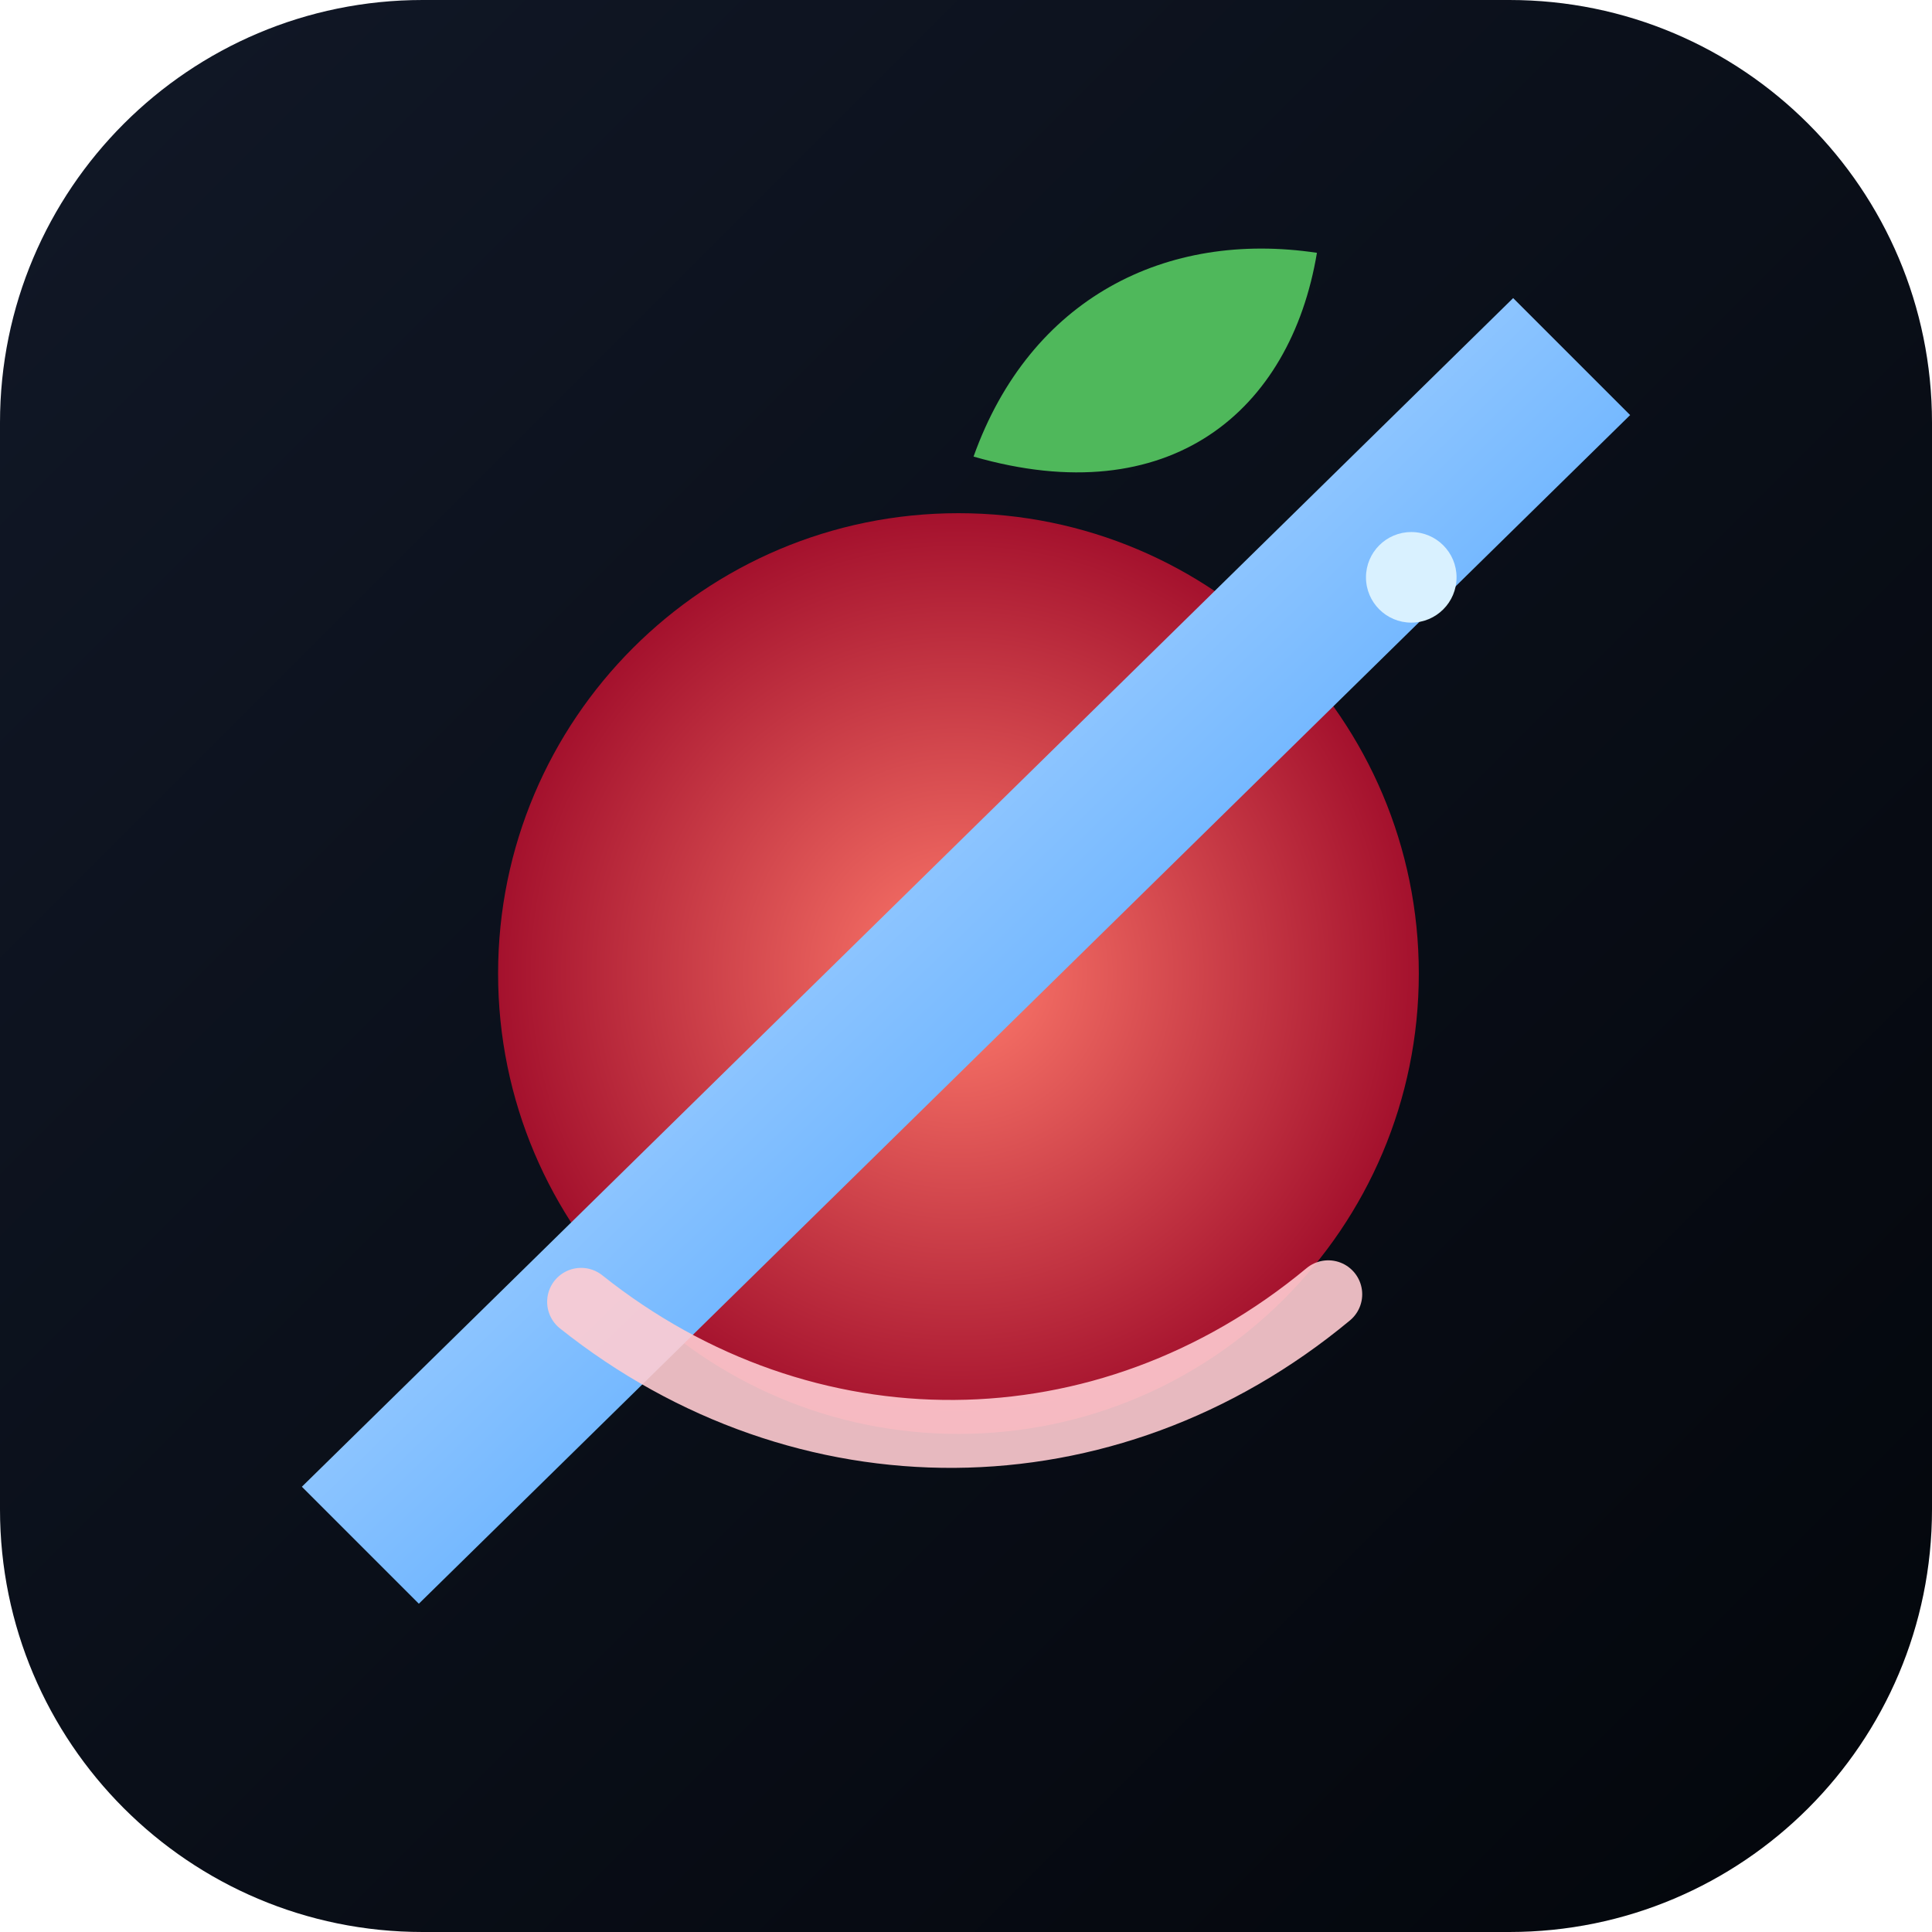
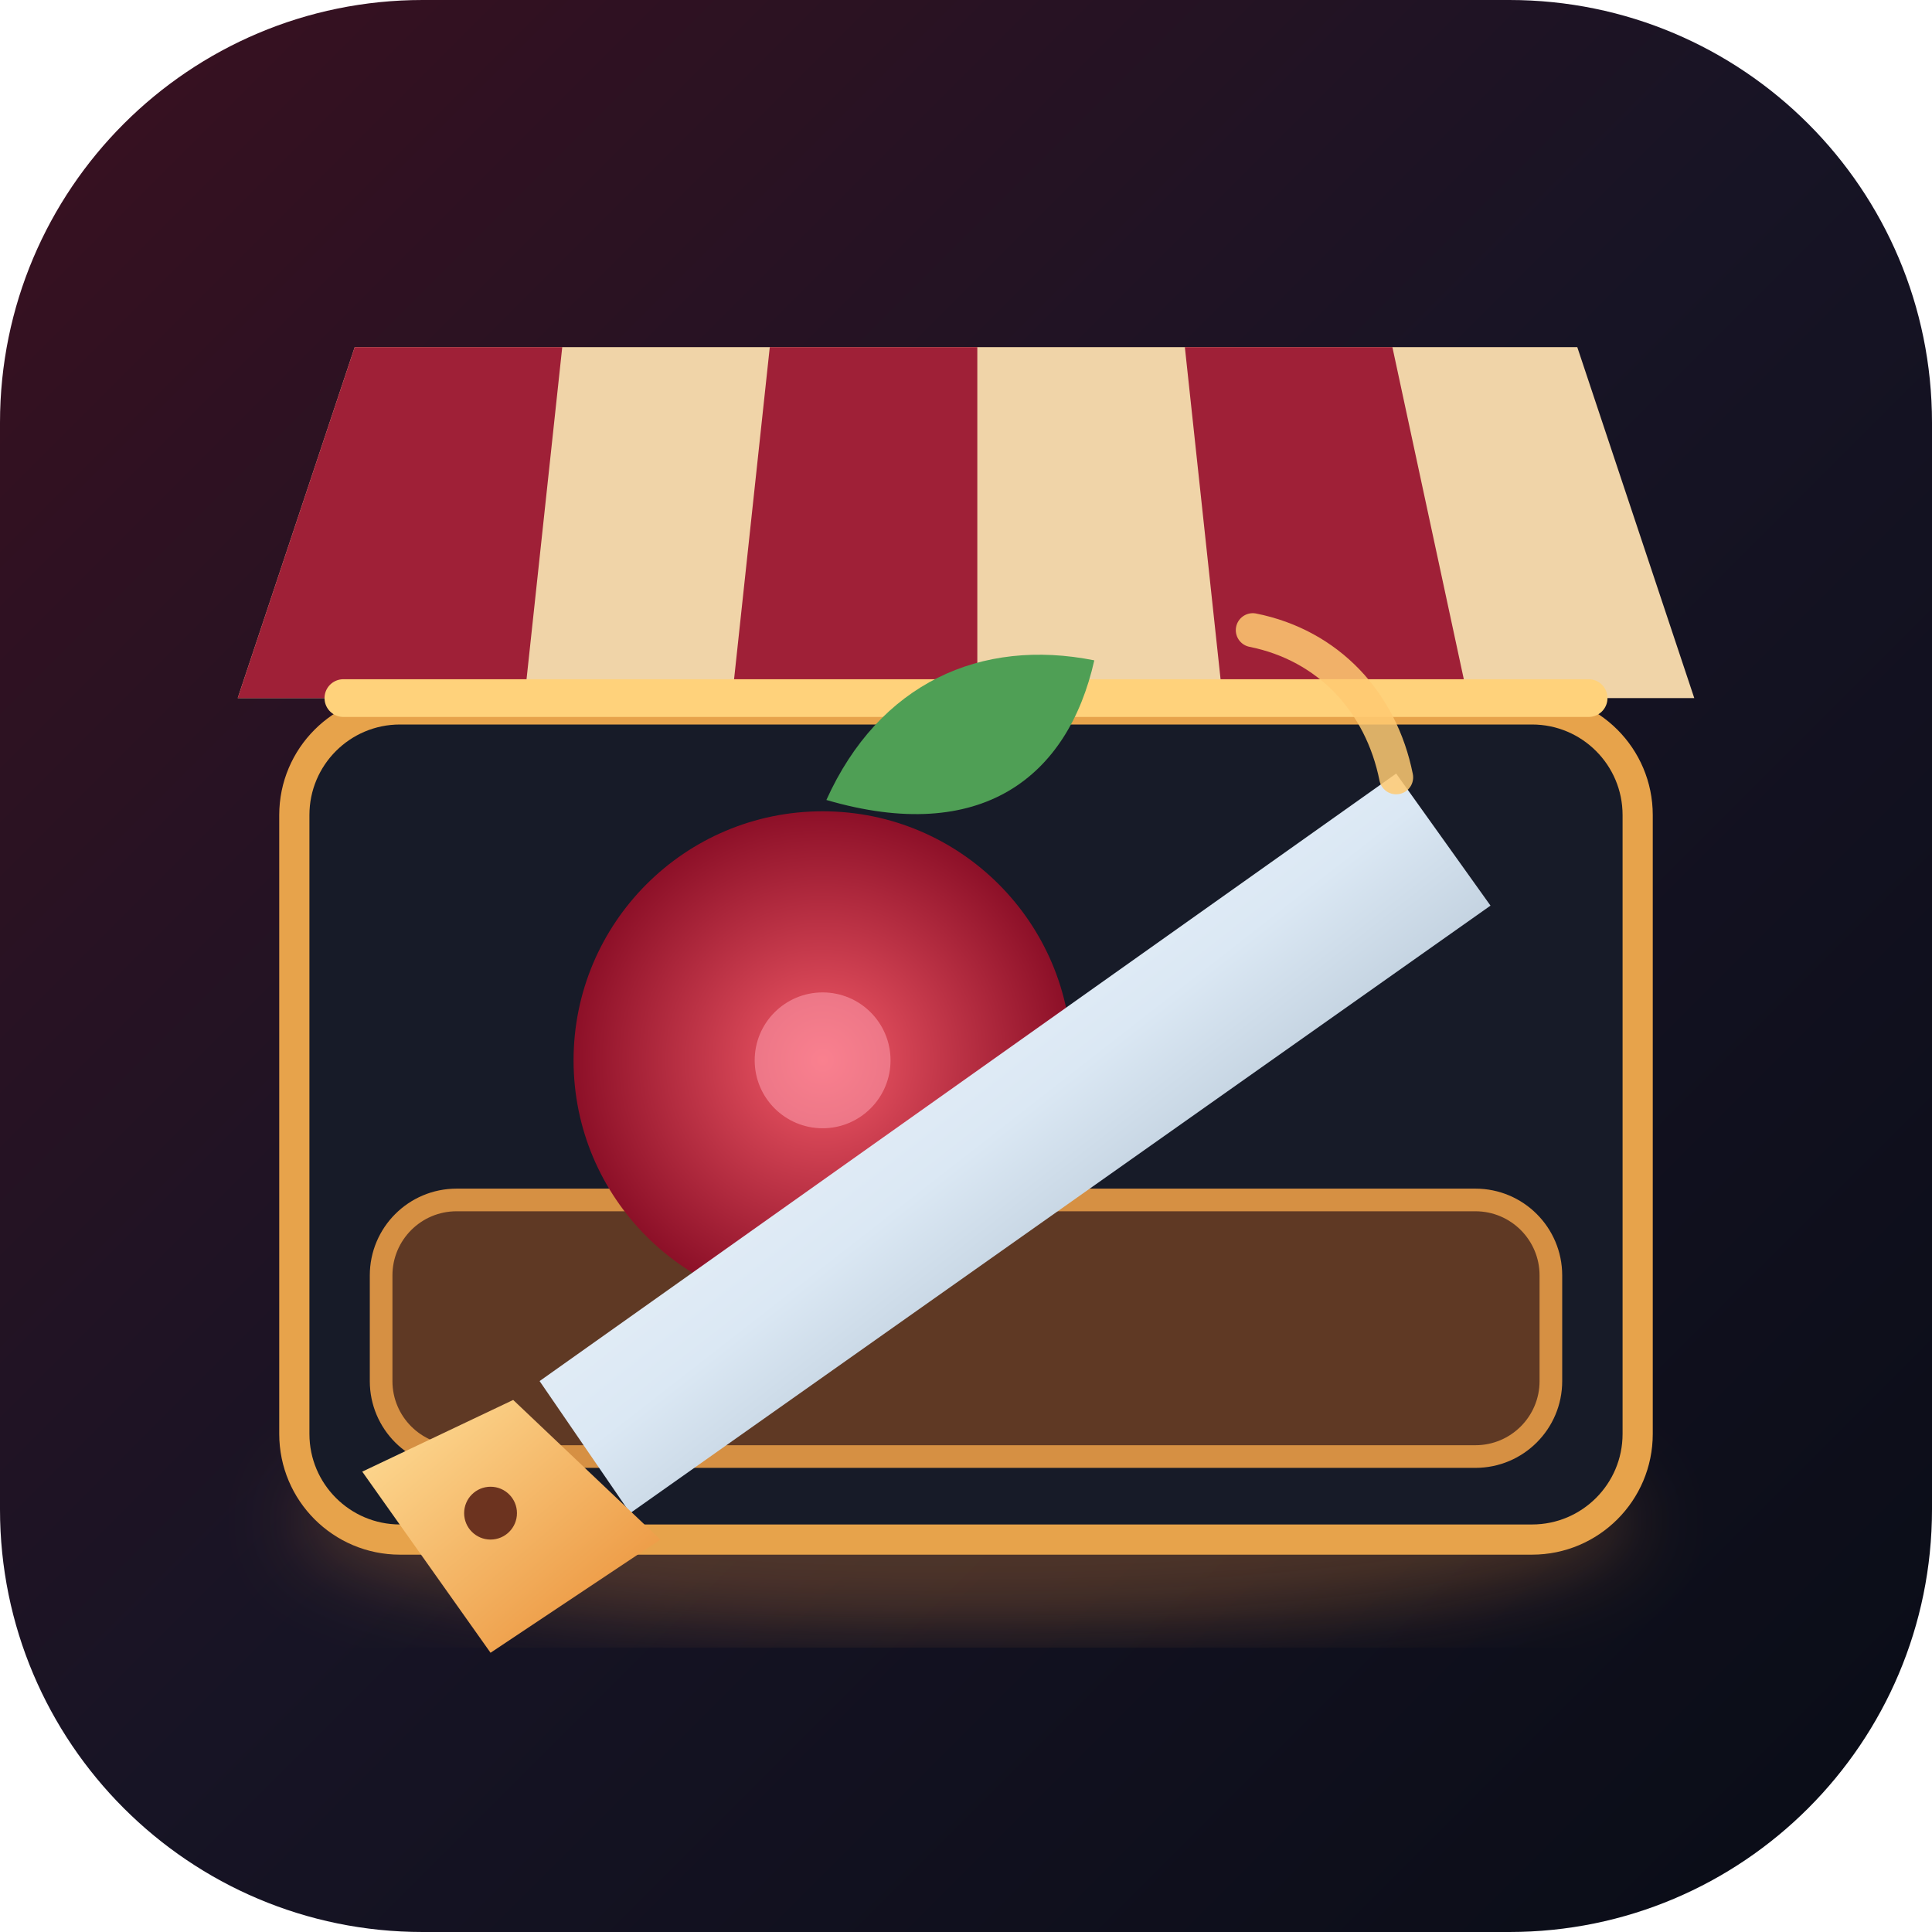
<svg xmlns="http://www.w3.org/2000/svg" width="512" height="512" viewBox="0 0 512 512">
  <defs>
    <linearGradient id="bg" x1="0" y1="0" x2="1" y2="1">
-       <stop offset="0" stop-color="#111827" />
-       <stop offset="1" stop-color="#03060b" />
+       <stop offset="0" stop-color="#3b1020" />
+       <stop offset="0.5" stop-color="#171425" />
+       <stop offset="1" stop-color="#090c16" />
+     </linearGradient>
+     <linearGradient id="gold" x1="0" y1="0" x2="1" y2="1">
+       <stop offset="0" stop-color="#ffe09a" />
+       <stop offset="1" stop-color="#e98b32" />
    </linearGradient>
    <linearGradient id="blade" x1="0" y1="0" x2="1" y2="1">
      <stop offset="0" stop-color="#ffffff" />
-       <stop offset="0.55" stop-color="#74b8ff" />
-       <stop offset="1" stop-color="#2166c9" />
+       <stop offset="0.48" stop-color="#dbe8f4" />
+       <stop offset="1" stop-color="#71879b" />
    </linearGradient>
    <radialGradient id="fruit">
-       <stop offset="0" stop-color="#ff7b6c" />
-       <stop offset="1" stop-color="#a4112d" />
+       <stop offset="0" stop-color="#f35b68" />
+       <stop offset="1" stop-color="#8d1028" />
    </radialGradient>
+     <filter id="glow">
+       <feGaussianBlur stdDeviation="10" />
+     </filter>
  </defs>
  <rect width="512" height="512" rx="112" fill="url(#bg)" />
-   <circle cx="254" cy="258" r="122" fill="url(#fruit)" />
-   <path d="M258 121c15-42 51-60 91-54-7 42-39 69-91 54z" fill="#4fb85b" />
-   <path d="M80 394L401 79l31 31L111 425z" fill="url(#blade)" />
-   <path d="M154 345c59 47 139 47 198-2" fill="none" stroke="#ffccd1" stroke-width="18" stroke-linecap="round" opacity=".9" />
-   <circle cx="374" cy="153" r="12" fill="#d9f1ff" />
+   <ellipse cx="256" cy="403" rx="176" ry="28" fill="#ff9d45" opacity=".25" filter="url(#glow)" />
+   <rect x="78" y="188" width="356" height="220" rx="28" fill="#171b28" stroke="#e7a34b" stroke-width="8" />
+   <path d="M63 185h386l-31-93H94z" fill="#f0d4a8" />
+   <path d="M94 92h55l-10 93H63zm110 0h55v93h-65zm110 0h55l20 93h-65z" fill="#9f2037" />
+   <path d="M91 185h330" stroke="#ffd27b" stroke-width="10" stroke-linecap="round" />
+   <rect x="101" y="318" width="310" height="68" rx="20" fill="#5f3924" stroke="#d69043" stroke-width="6" />
+   <circle cx="218" cy="281" r="66" fill="url(#fruit)" />
+   <path d="M219 212c14-31 41-43 71-37-7 31-30 49-71 37z" fill="#4f9f55" />
+   <circle cx="218" cy="281" r="18" fill="#ff9faf" opacity=".55" />
+   <path d="M143 366L370 205l25 35-228 161z" fill="url(#blade)" />
+   <path d="M136 371l39 37-45 30-34-48z" fill="url(#gold)" />
+   <circle cx="130" cy="401" r="7" fill="#6c331f" />
+   <path d="M332 167c20 4 34 19 38 39" fill="none" stroke="#ffca72" stroke-width="9" stroke-linecap="round" opacity=".85" />
</svg>
